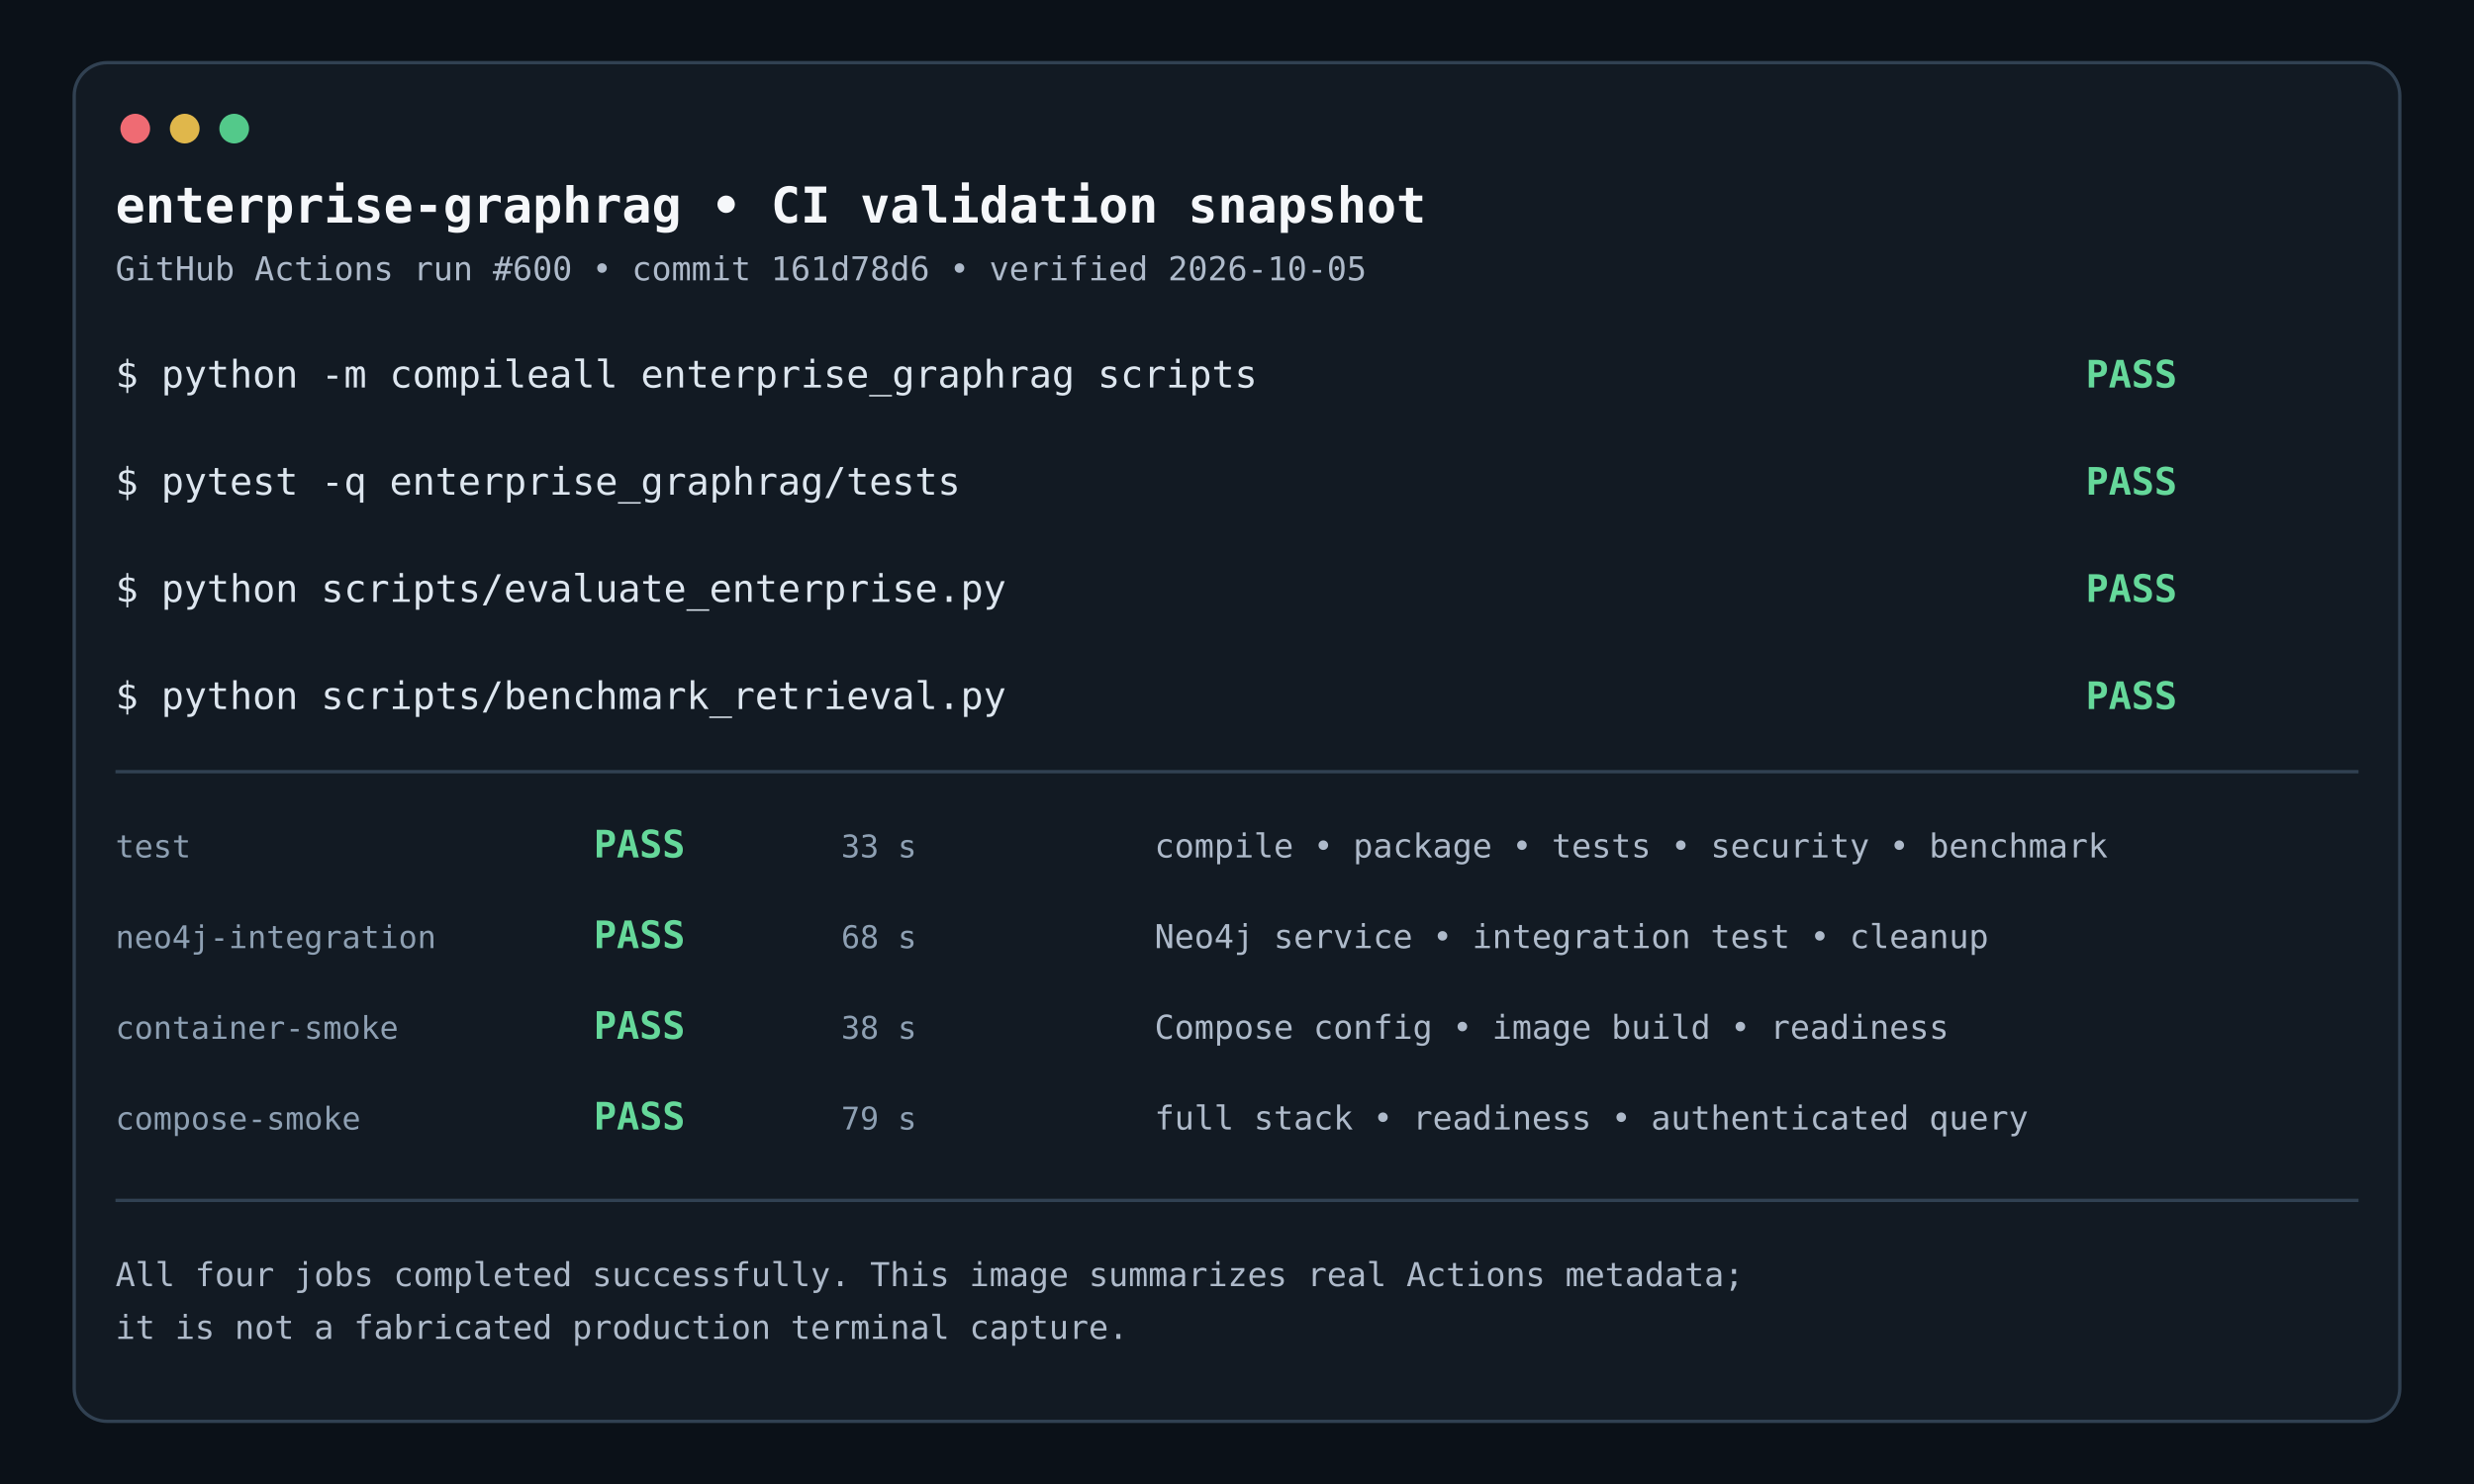
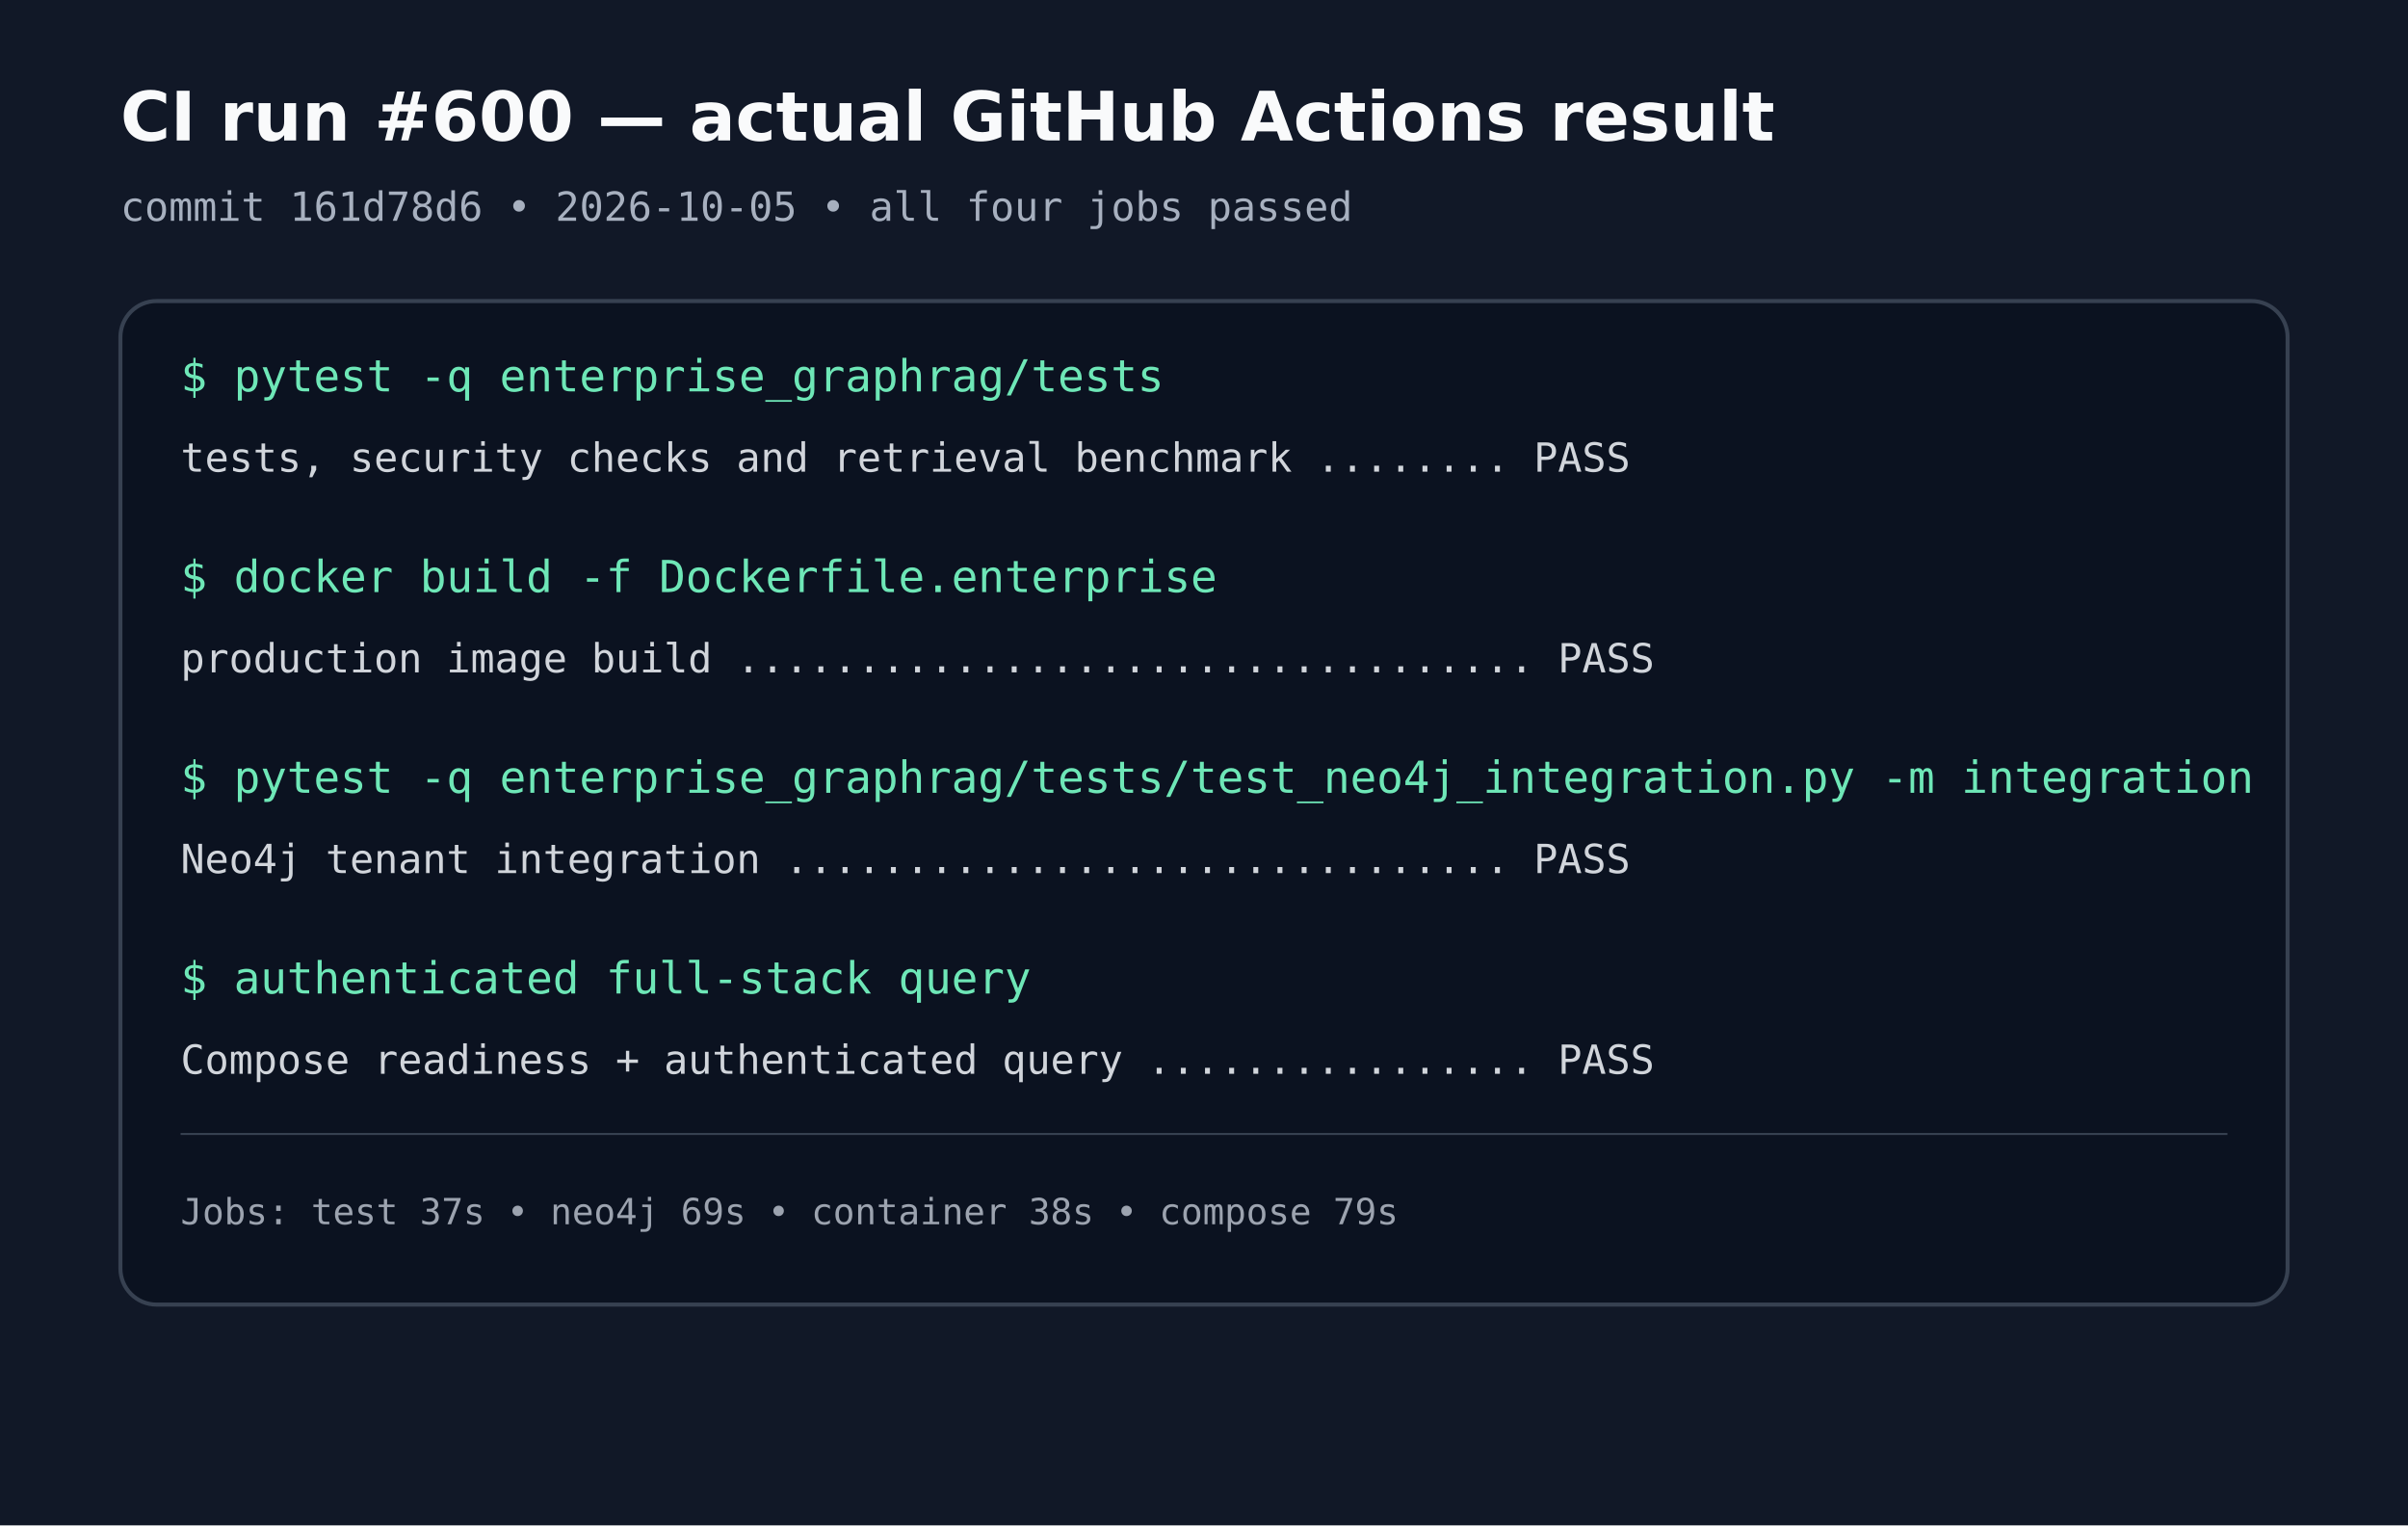
- <svg xmlns="http://www.w3.org/2000/svg" width="1500" height="900" viewBox="0 0 1500 900">
-   <rect width="1500" height="900" fill="#0b1118" />
-   <rect x="45" y="38" width="1410" height="824" rx="20" fill="#121a23" stroke="#314152" stroke-width="2" />
-   <circle cx="82" cy="78" r="9" fill="#ef6b73" />
-   <circle cx="112" cy="78" r="9" fill="#e0b74b" />
-   <circle cx="142" cy="78" r="9" fill="#53c98a" />
-   <style>text{font-family:DejaVu Sans Mono,monospace}.title{font-size:30px;font-weight:700;fill:#f5f7fa}.sub{font-size:20px;fill:#aebaca}.cmd{font-size:23px;fill:#dde6ef}.ok{font-size:23px;font-weight:700;fill:#65d89a}.dim{font-size:19px;fill:#8ea0b3}</style>
-   <text x="70" y="135" class="title">enterprise-graphrag • CI validation snapshot</text>
-   <text x="70" y="170" class="sub">GitHub Actions run #600 • commit 161d78d6 • verified 2026-10-05</text>
-   <text x="70" y="235" class="cmd">$ python -m compileall enterprise_graphrag scripts</text>
-   <text x="1320" y="235" text-anchor="end" class="ok">PASS</text>
-   <text x="70" y="300" class="cmd">$ pytest -q enterprise_graphrag/tests</text>
-   <text x="1320" y="300" text-anchor="end" class="ok">PASS</text>
-   <text x="70" y="365" class="cmd">$ python scripts/evaluate_enterprise.py</text>
-   <text x="1320" y="365" text-anchor="end" class="ok">PASS</text>
-   <text x="70" y="430" class="cmd">$ python scripts/benchmark_retrieval.py</text>
-   <text x="1320" y="430" text-anchor="end" class="ok">PASS</text>
-   <line x1="70" y1="468" x2="1430" y2="468" stroke="#314152" stroke-width="2" />
-   <text x="70" y="520" class="dim">test</text>
-   <text x="360" y="520" class="ok">PASS</text>
-   <text x="510" y="520" class="dim">33 s</text>
-   <text x="700" y="520" class="sub">compile • package • tests • security • benchmark</text>
-   <text x="70" y="575" class="dim">neo4j-integration</text>
-   <text x="360" y="575" class="ok">PASS</text>
-   <text x="510" y="575" class="dim">68 s</text>
-   <text x="700" y="575" class="sub">Neo4j service • integration test • cleanup</text>
-   <text x="70" y="630" class="dim">container-smoke</text>
-   <text x="360" y="630" class="ok">PASS</text>
-   <text x="510" y="630" class="dim">38 s</text>
-   <text x="700" y="630" class="sub">Compose config • image build • readiness</text>
-   <text x="70" y="685" class="dim">compose-smoke</text>
-   <text x="360" y="685" class="ok">PASS</text>
-   <text x="510" y="685" class="dim">79 s</text>
-   <text x="700" y="685" class="sub">full stack • readiness • authenticated query</text>
-   <line x1="70" y1="728" x2="1430" y2="728" stroke="#314152" stroke-width="2" />
-   <text x="70" y="780" class="sub">All four jobs completed successfully. This image summarizes real Actions metadata;</text>
-   <text x="70" y="812" class="sub">it is not a fabricated production terminal capture.</text>
+ <svg xmlns="http://www.w3.org/2000/svg" width="1200" height="760" viewBox="0 0 1200 760">
+   <rect width="1200" height="760" fill="#111827" />
+   <text x="60" y="70" fill="#F9FAFB" font-family="DejaVu Sans, Arial, sans-serif" font-size="34" font-weight="700">CI run #600 — actual GitHub Actions result</text>
+   <text x="60" y="110" fill="#A7B0BF" font-family="DejaVu Sans Mono, monospace" font-size="20">commit 161d78d6 • 2026-10-05 • all four jobs passed</text>
+   <rect x="60" y="150" width="1080" height="500" rx="18" fill="#0B1220" stroke="#374151" stroke-width="2" />
+   <text x="90" y="195" fill="#6EE7B7" font-family="DejaVu Sans Mono, monospace" font-size="22">$ pytest -q enterprise_graphrag/tests</text>
+   <text x="90" y="235" fill="#D1D5DB" font-family="DejaVu Sans Mono, monospace" font-size="20">tests, security checks and retrieval benchmark ........ PASS</text>
+   <text x="90" y="295" fill="#6EE7B7" font-family="DejaVu Sans Mono, monospace" font-size="22">$ docker build -f Dockerfile.enterprise</text>
+   <text x="90" y="335" fill="#D1D5DB" font-family="DejaVu Sans Mono, monospace" font-size="20">production image build ................................. PASS</text>
+   <text x="90" y="395" fill="#6EE7B7" font-family="DejaVu Sans Mono, monospace" font-size="22">$ pytest -q enterprise_graphrag/tests/test_neo4j_integration.py -m integration</text>
+   <text x="90" y="435" fill="#D1D5DB" font-family="DejaVu Sans Mono, monospace" font-size="20">Neo4j tenant integration .............................. PASS</text>
+   <text x="90" y="495" fill="#6EE7B7" font-family="DejaVu Sans Mono, monospace" font-size="22">$ authenticated full-stack query</text>
+   <text x="90" y="535" fill="#D1D5DB" font-family="DejaVu Sans Mono, monospace" font-size="20">Compose readiness + authenticated query ................ PASS</text>
+   <line x1="90" y1="565" x2="1110" y2="565" stroke="#374151" />
+   <text x="90" y="610" fill="#9CA3AF" font-family="DejaVu Sans Mono, monospace" font-size="18">Jobs: test 37s • neo4j 69s • container 38s • compose 79s</text>
</svg>
